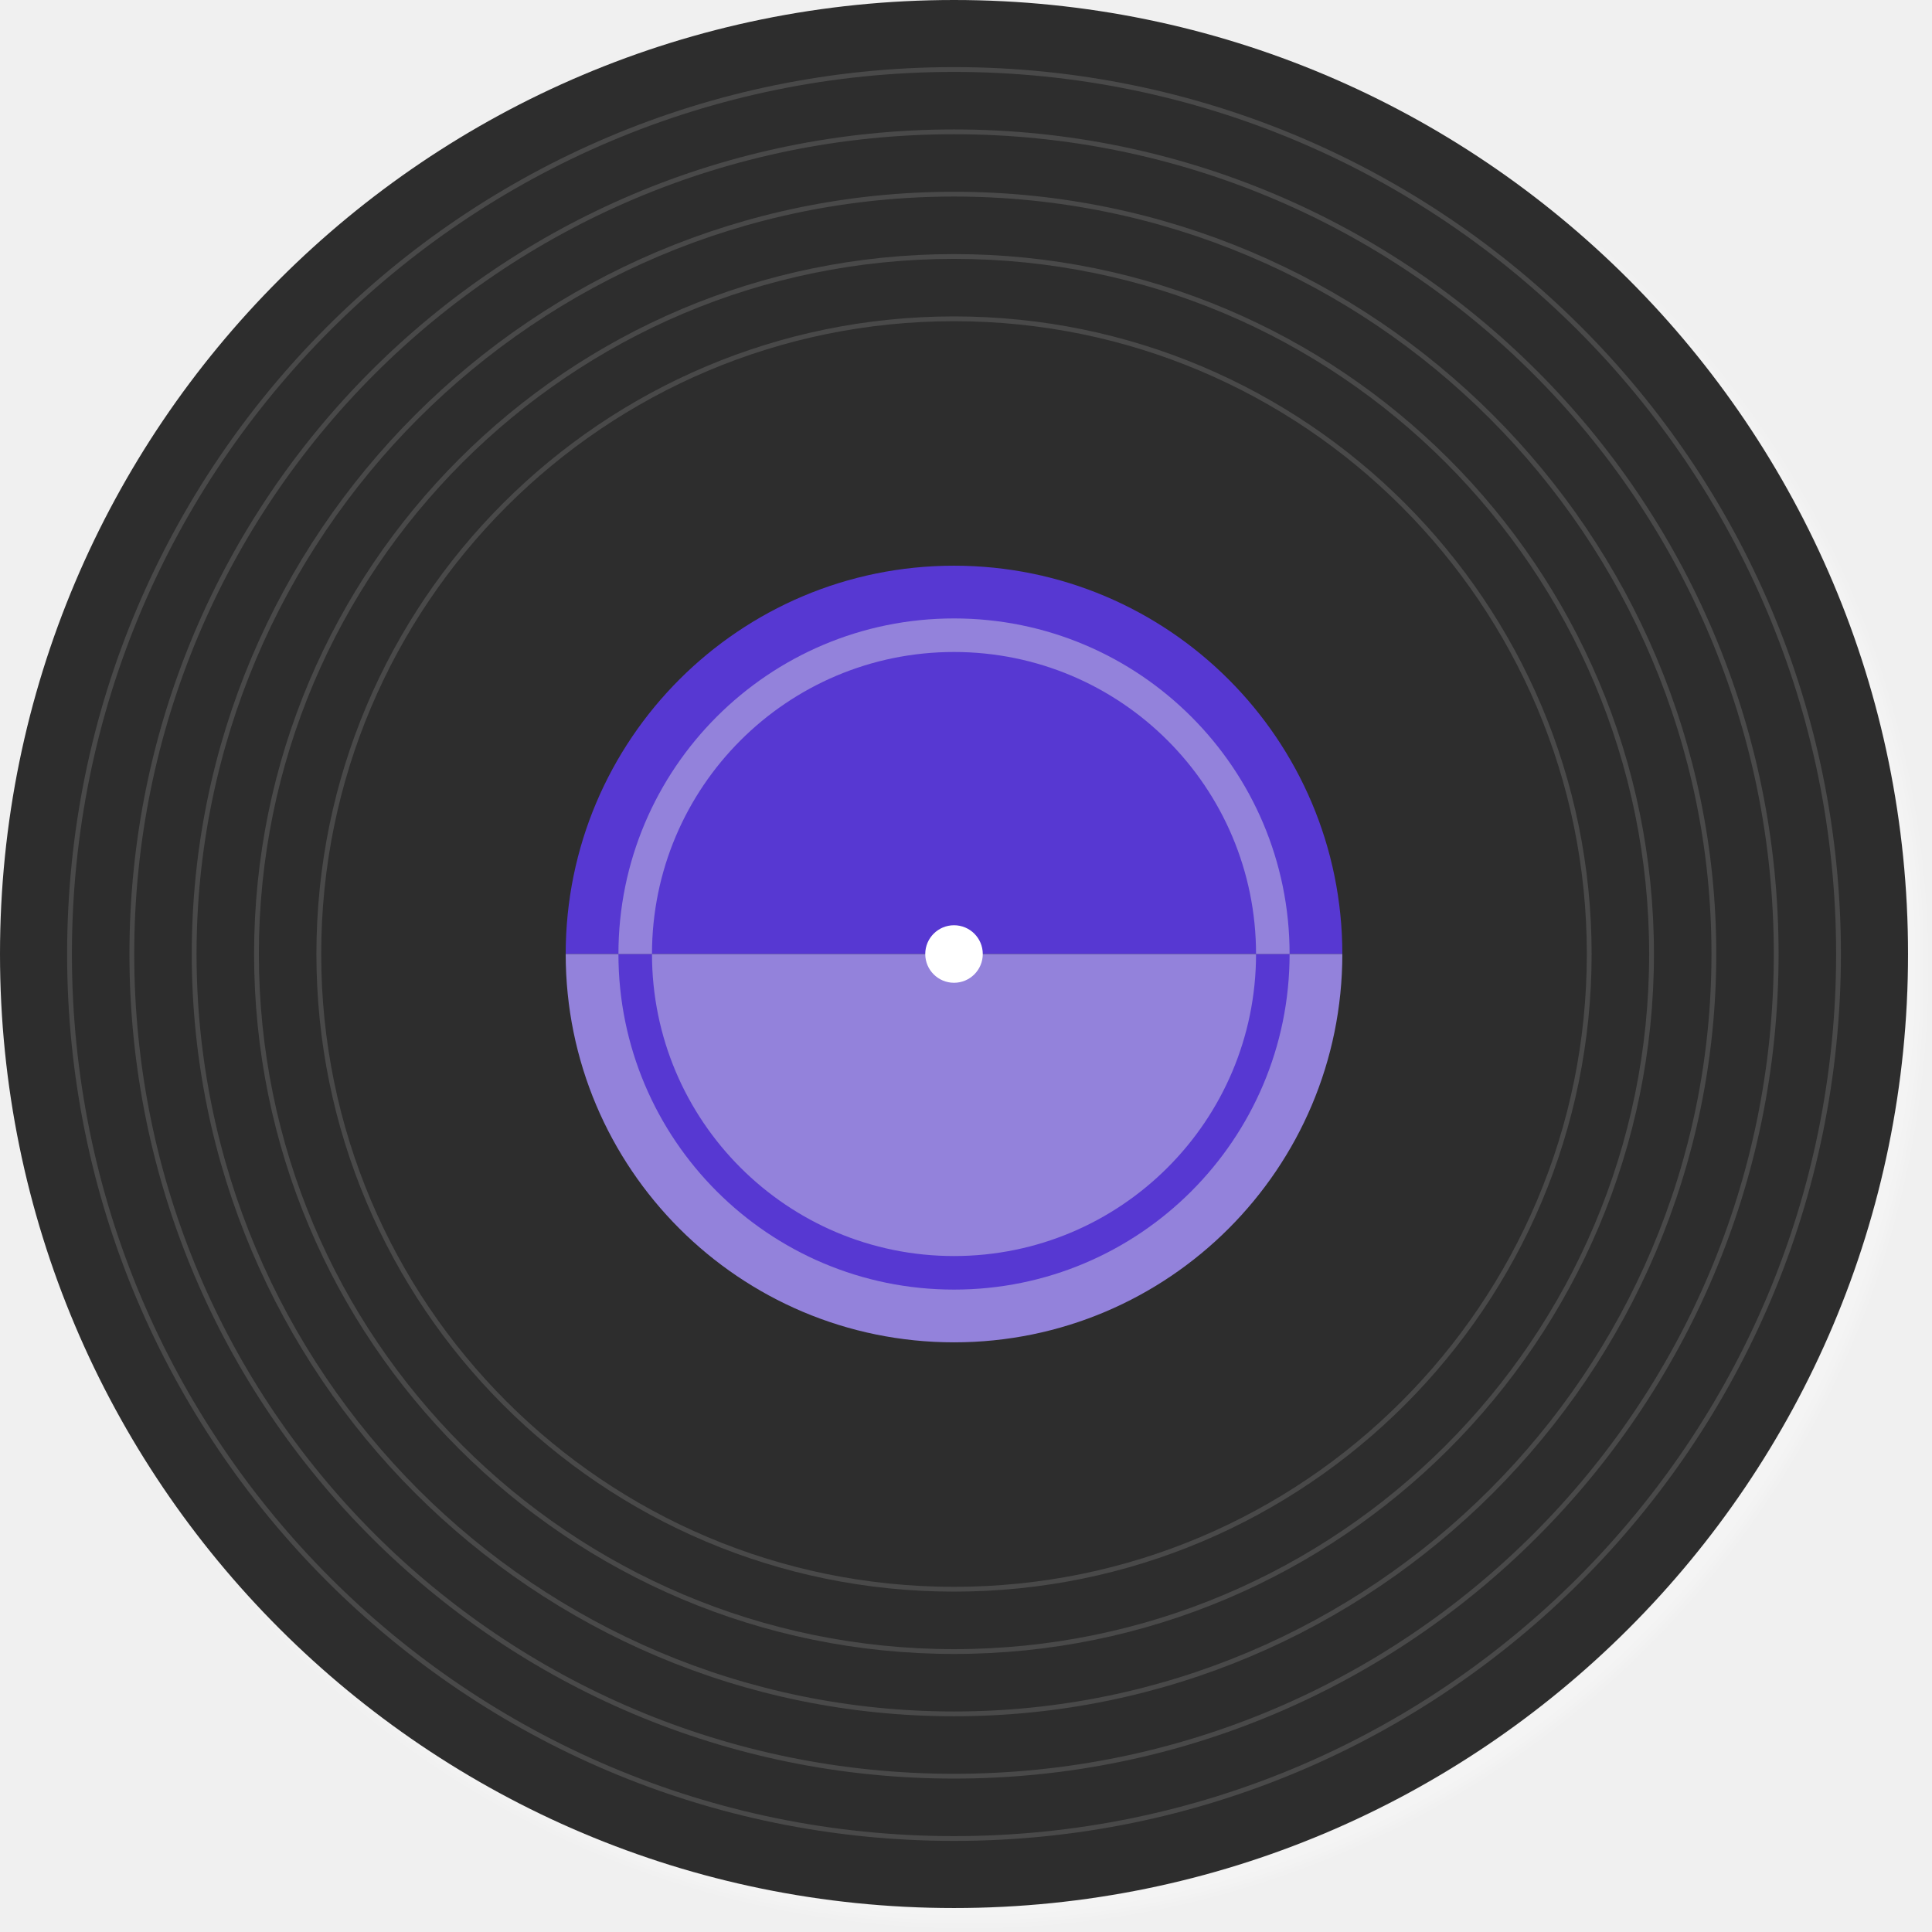
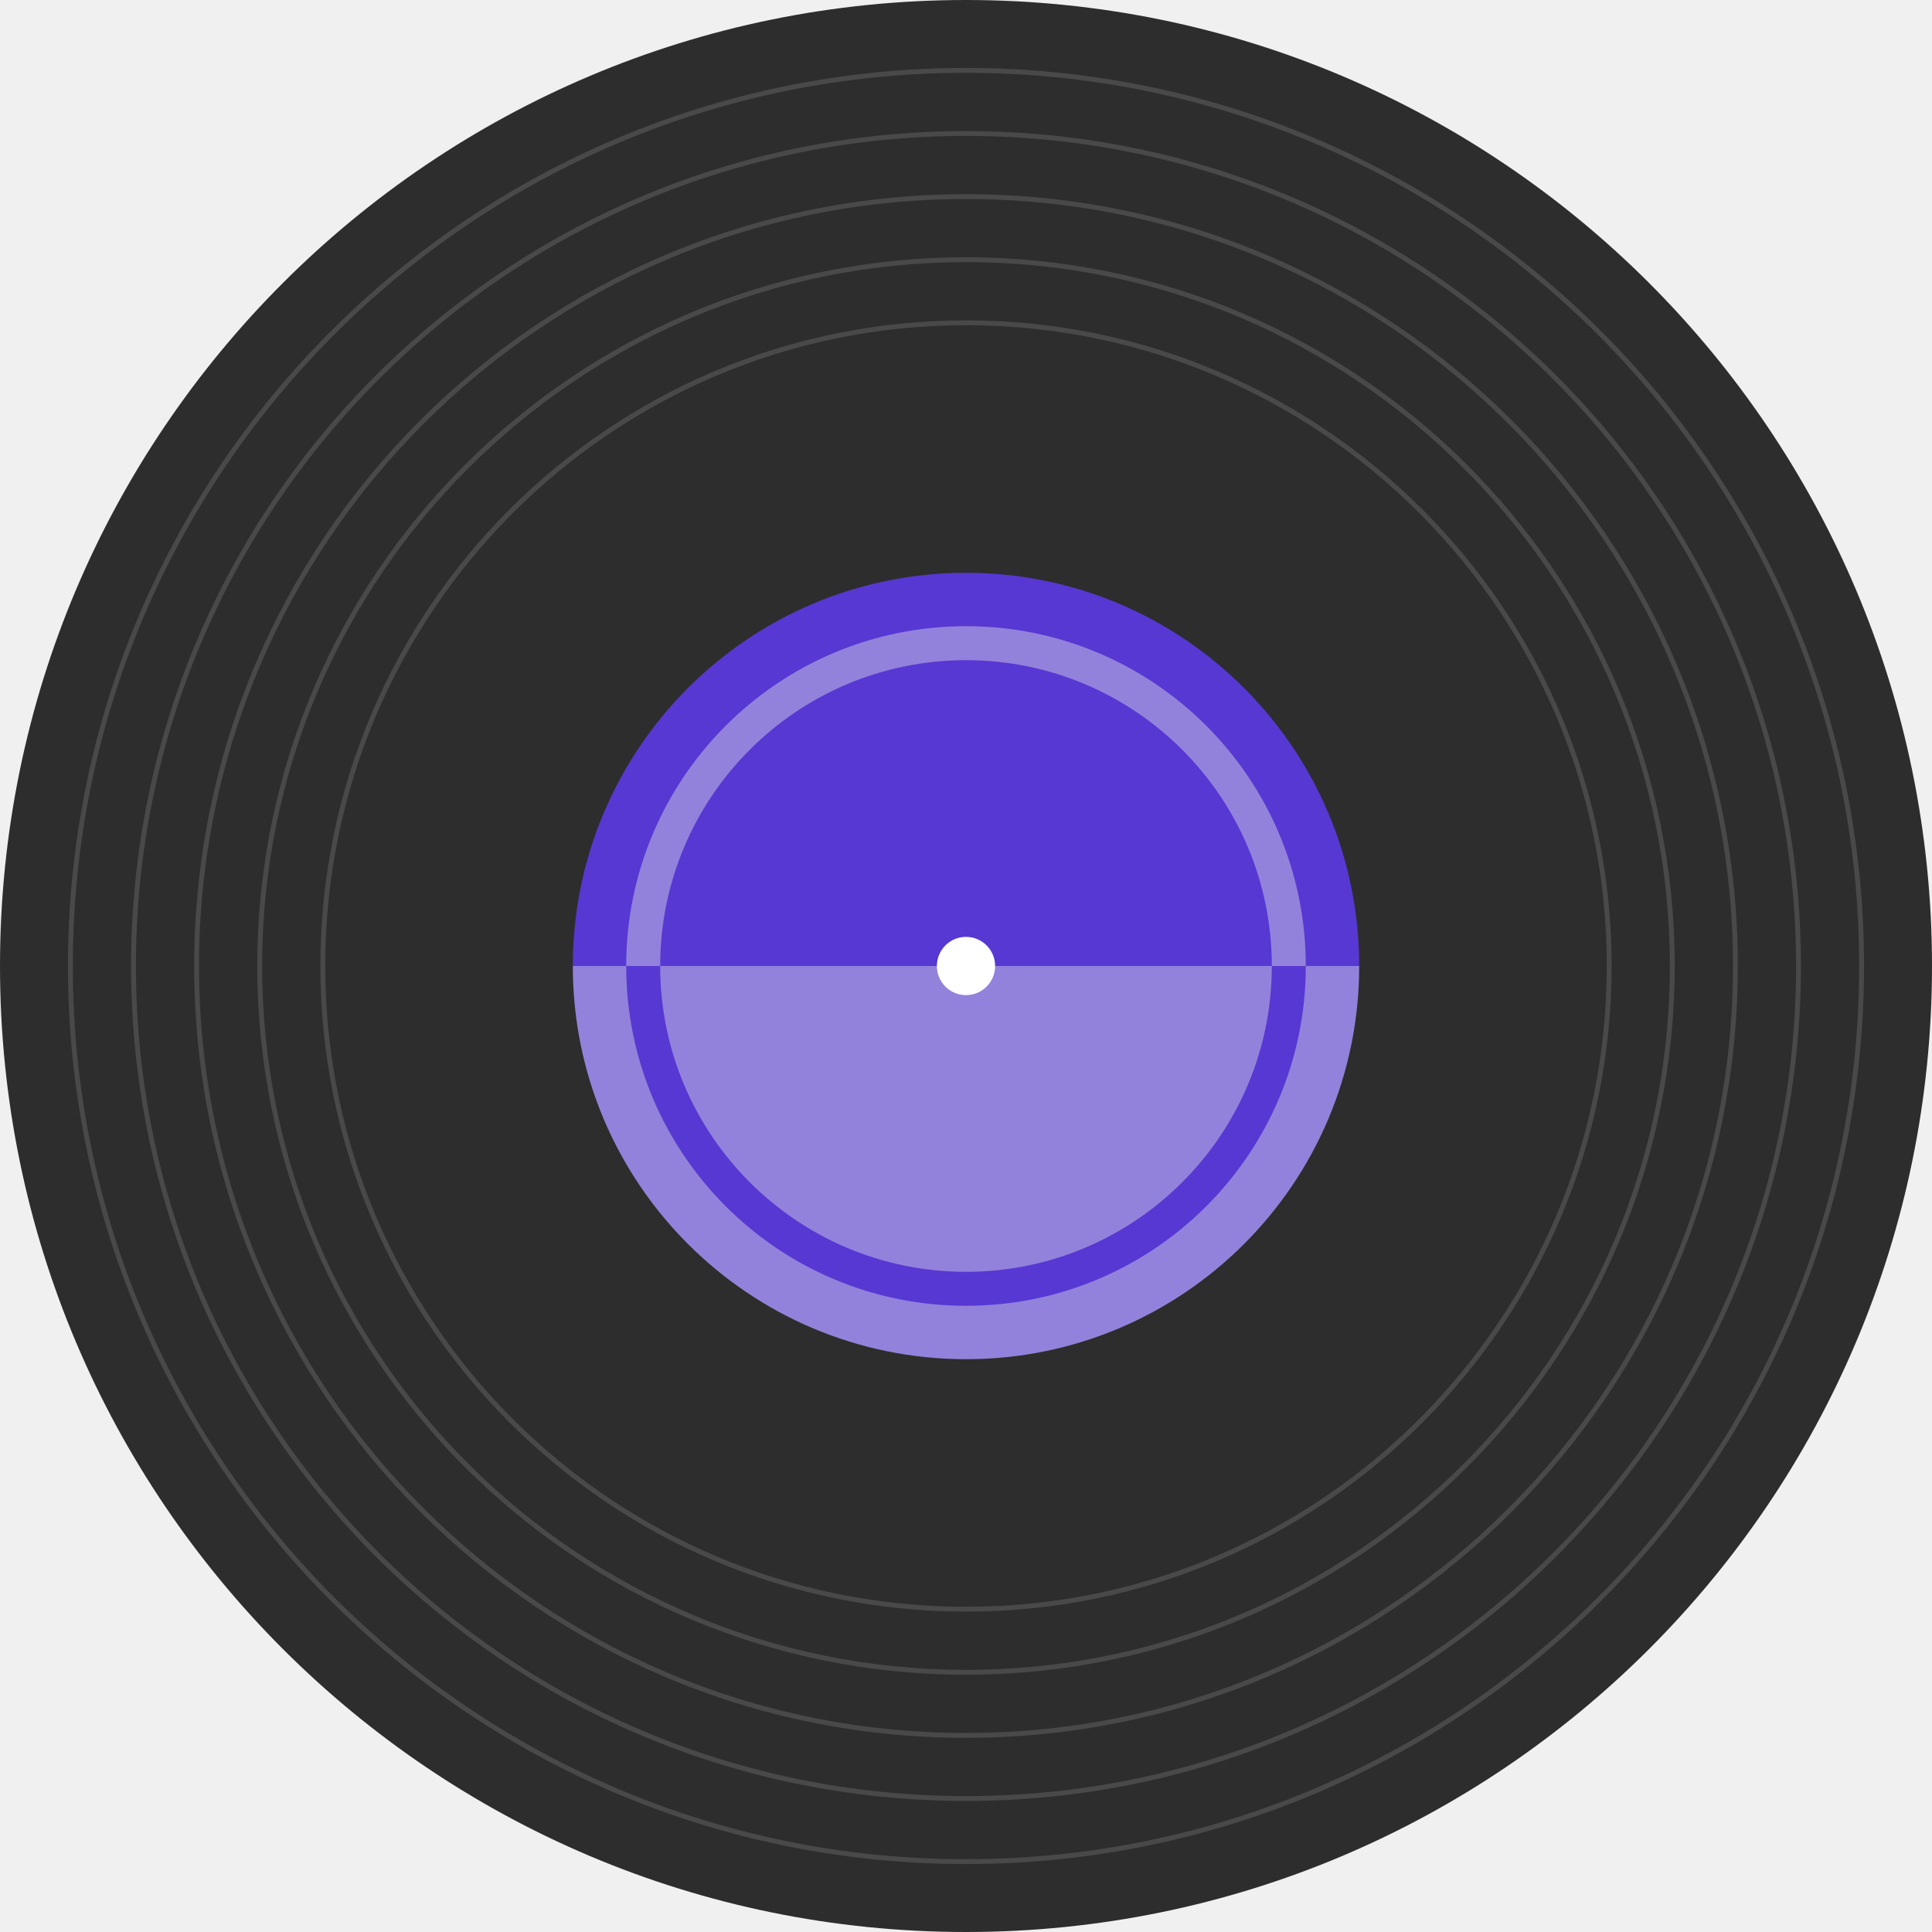
- <svg xmlns="http://www.w3.org/2000/svg" width="403" height="403" viewBox="0 0 403 403" fill="none">
-   <g filter="url(#filter0_d_43_18)">
-     <circle cx="199" cy="199" r="199" fill="#2D2D2D" />
-   </g>
+ <svg xmlns="http://www.w3.org/2000/svg" width="398" height="398" viewBox="0 0 398 398" fill="none">
+   <circle cx="199" cy="199" r="199" fill="#2D2D2D" />
  <circle cx="199" cy="199" r="184.5" stroke="#494949" />
  <circle cx="199" cy="199" r="171.5" stroke="#494949" />
  <circle cx="199" cy="199" r="158.5" stroke="#494949" />
  <circle cx="199" cy="199" r="145.5" stroke="#494949" />
  <circle cx="199" cy="199" r="132.5" stroke="#494949" />
  <path d="M118 199C118 154.265 154.265 118 199 118V118C243.735 118 280 154.265 280 199V199H118V199Z" fill="#5738D2" />
  <path d="M118 199C118 243.735 154.265 280 199 280V280C243.735 280 280 243.735 280 199V199H118V199Z" fill="#9382DB" />
  <mask id="path-9-inside-1_43_18" fill="white">
    <path d="M129 199C129 237.66 160.34 269 199 269V269C237.66 269 269 237.66 269 199V199H129V199Z" />
  </mask>
  <path d="M122 199C122 241.526 156.474 276 199 276C241.526 276 276 241.526 276 199H262C262 233.794 233.794 262 199 262C164.206 262 136 233.794 136 199H122ZM269 199H129H269ZM122 199C122 241.526 156.474 276 199 276V262C164.206 262 136 233.794 136 199H122ZM199 276C241.526 276 276 241.526 276 199H262C262 233.794 233.794 262 199 262V276Z" fill="#5738D2" mask="url(#path-9-inside-1_43_18)" />
  <mask id="path-11-inside-2_43_18" fill="white">
    <path d="M129 199C129 160.34 160.34 129 199 129V129C237.66 129 269 160.34 269 199V199H129V199Z" />
  </mask>
  <path d="M122 199C122 156.474 156.474 122 199 122C241.526 122 276 156.474 276 199H262C262 164.206 233.794 136 199 136C164.206 136 136 164.206 136 199H122ZM269 199H129H269ZM122 199C122 156.474 156.474 122 199 122V136C164.206 136 136 164.206 136 199H122ZM199 122C241.526 122 276 156.474 276 199H262C262 164.206 233.794 136 199 136V122Z" fill="#9382DB" mask="url(#path-11-inside-2_43_18)" />
  <circle cx="199" cy="199" r="6" fill="white" />
-   <defs>
-     <filter id="filter0_d_43_18" x="0" y="0" width="403" height="403" filterUnits="userSpaceOnUse" color-interpolation-filters="sRGB">
-       <feFlood flood-opacity="0" result="BackgroundImageFix" />
-       <feColorMatrix in="SourceAlpha" type="matrix" values="0 0 0 0 0 0 0 0 0 0 0 0 0 0 0 0 0 0 127 0" result="hardAlpha" />
-       <feOffset dx="3" dy="3" />
-       <feGaussianBlur stdDeviation="1" />
-       <feComposite in2="hardAlpha" operator="out" />
-       <feColorMatrix type="matrix" values="0 0 0 0 1 0 0 0 0 1 0 0 0 0 1 0 0 0 0.25 0" />
-       <feBlend mode="normal" in2="BackgroundImageFix" result="effect1_dropShadow_43_18" />
-       <feBlend mode="normal" in="SourceGraphic" in2="effect1_dropShadow_43_18" result="shape" />
-     </filter>
-   </defs>
</svg>
